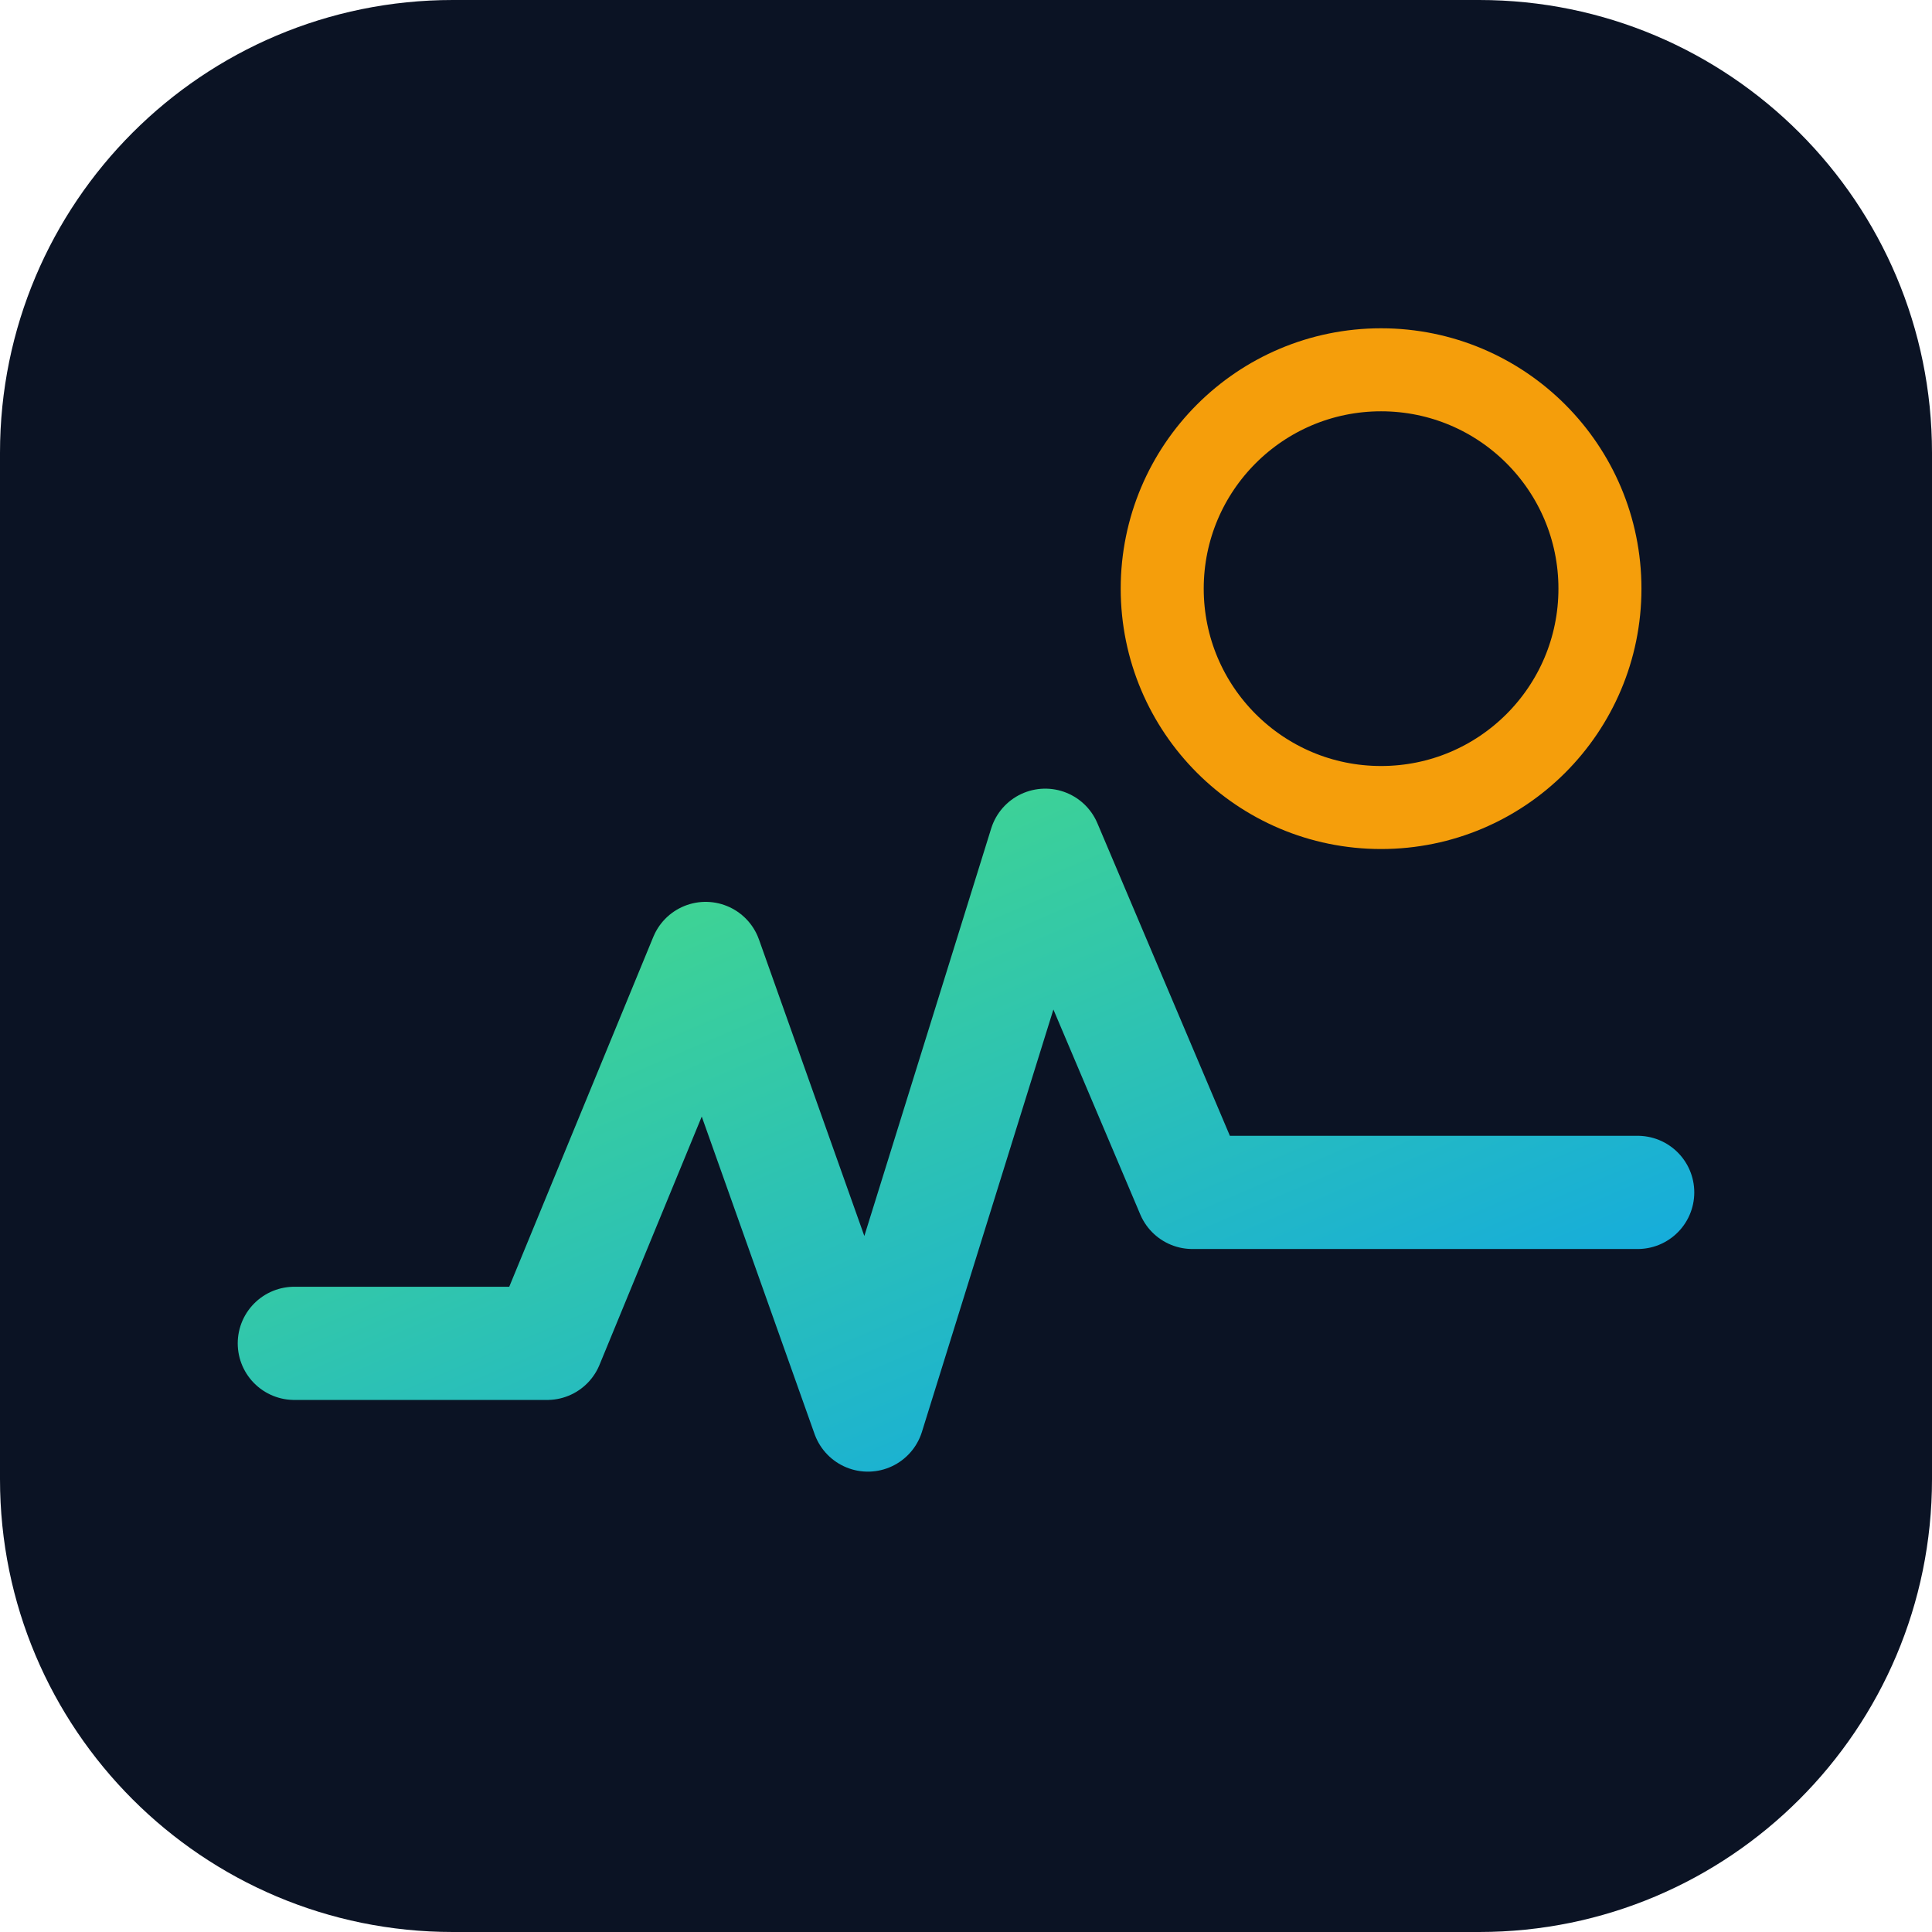
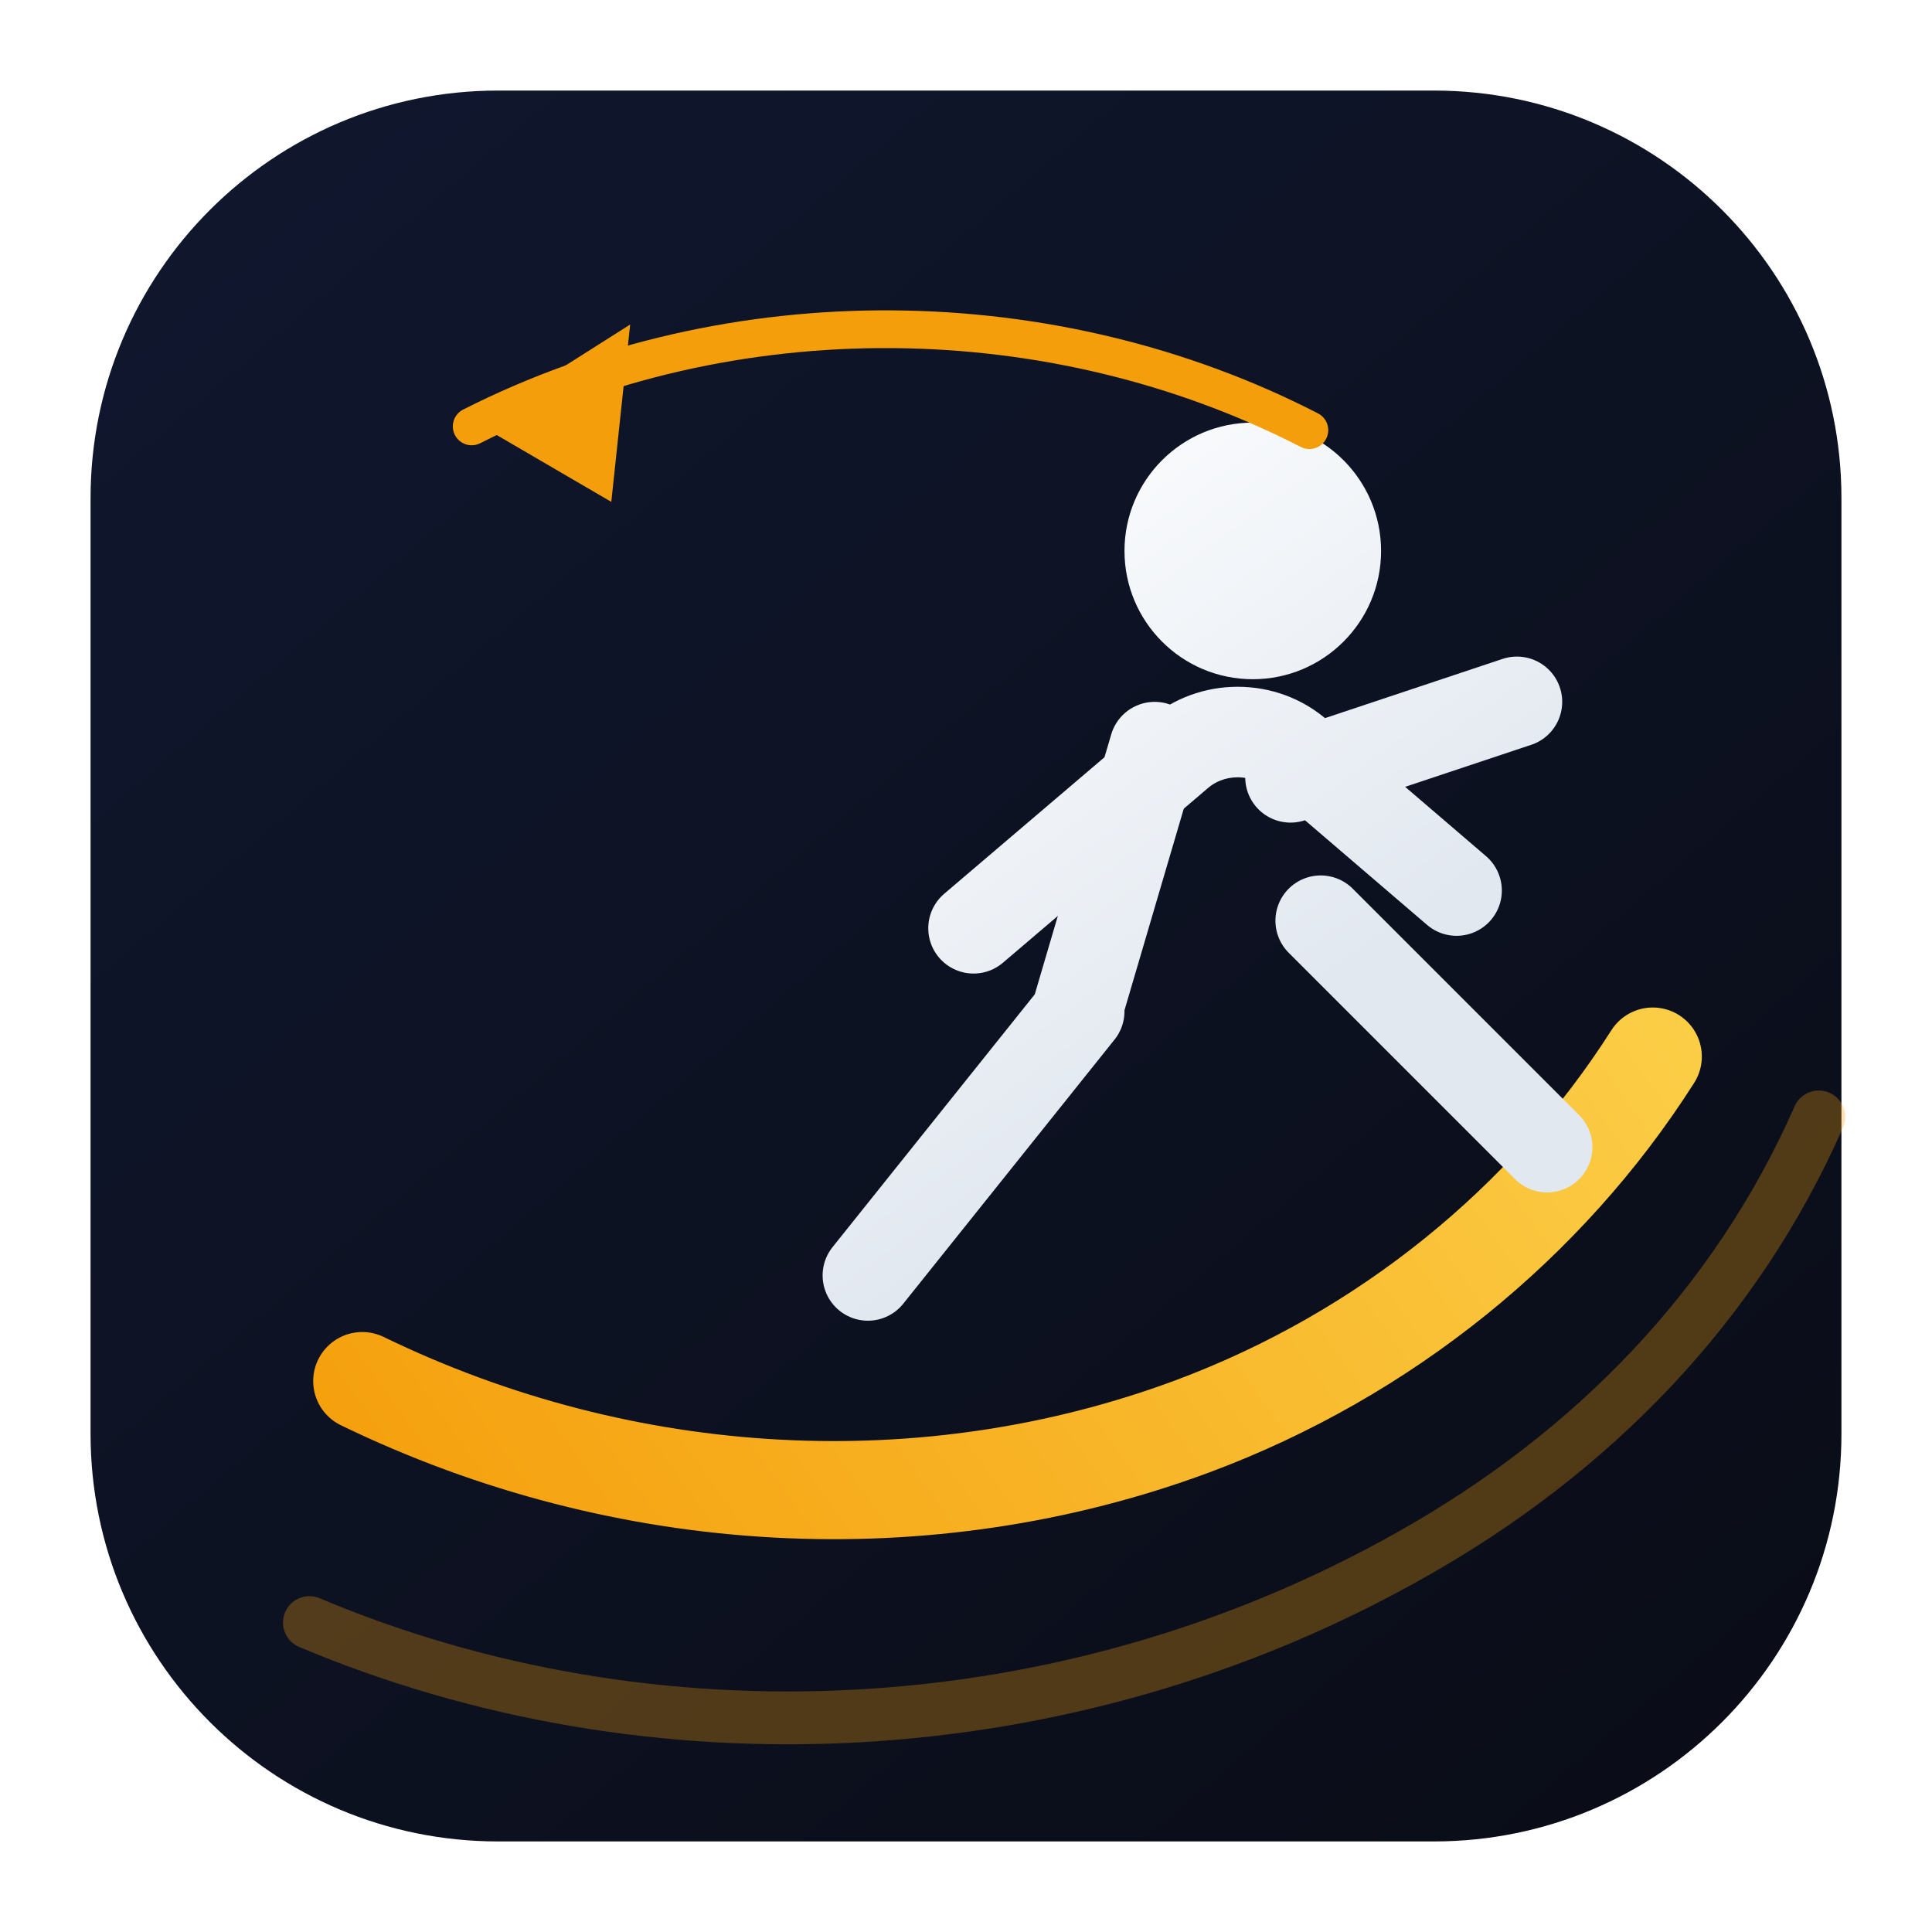
- <svg xmlns="http://www.w3.org/2000/svg" viewBox="0 0 512 512">
+ <svg xmlns="http://www.w3.org/2000/svg" width="512" height="512" viewBox="0 0 512 512" fill="none">
  <defs>
-     <linearGradient id="g" x1="0" y1="0" x2="1" y2="1">
-       <stop offset="0" stop-color="#4ade80" />
-       <stop offset="1" stop-color="#0ea5e9" />
+     <linearGradient id="bg" x1="64" y1="32" x2="448" y2="480" gradientUnits="userSpaceOnUse">
+       <stop stop-color="#10172E" />
+       <stop offset="1" stop-color="#0A0D17" />
+     </linearGradient>
+     <linearGradient id="track" x1="88" y1="408" x2="424" y2="168" gradientUnits="userSpaceOnUse">
+       <stop stop-color="#F59E0B" />
+       <stop offset="1" stop-color="#FCD34D" />
+     </linearGradient>
+     <linearGradient id="runner" x1="290" y1="130" x2="374" y2="246" gradientUnits="userSpaceOnUse">
+       <stop stop-color="#F8FAFC" />
+       <stop offset="1" stop-color="#E2E8F0" />
    </linearGradient>
  </defs>
-   <rect width="512" height="512" rx="120" fill="#0b1324" />
-   <path d="M78 356h67l42-102 43 121 47-151 39 92h118" fill="none" stroke="url(#g)" stroke-width="30" stroke-linecap="round" stroke-linejoin="round" />
-   <circle cx="366" cy="156" r="58" fill="none" stroke="#f59e0b" stroke-width="22" />
+   <rect x="24" y="24" width="464" height="464" rx="108" fill="url(#bg)" />
+   <path d="M96 366C166 400 246 404 316 378C367 359 410 324 438 280" stroke="url(#track)" stroke-width="26" stroke-linecap="round" />
+   <path d="M82 430C172 468 282 464 374 412C422 385 460 346 482 296" stroke="#F59E0B" stroke-opacity="0.3" stroke-width="14" stroke-linecap="round" />
+   <circle cx="332" cy="146" r="34" fill="url(#runner)" />
+   <path d="M258 246L312 200C321 192 335 192 344 200L386 236" stroke="url(#runner)" stroke-width="24" stroke-linecap="round" stroke-linejoin="round" />
+   <path d="M306 198L286 266" stroke="url(#runner)" stroke-width="24" stroke-linecap="round" />
+   <path d="M342 206L402 186" stroke="url(#runner)" stroke-width="24" stroke-linecap="round" />
+   <path d="M286 268L230 338" stroke="url(#runner)" stroke-width="24" stroke-linecap="round" />
+   <path d="M350 244L410 304" stroke="url(#runner)" stroke-width="24" stroke-linecap="round" />
+   <path d="M126 112L167 86L162 133" fill="#F59E0B" />
+   <path d="M125 113C194 78 279 79 347 114" stroke="#F59E0B" stroke-width="10" stroke-linecap="round" />
</svg>
